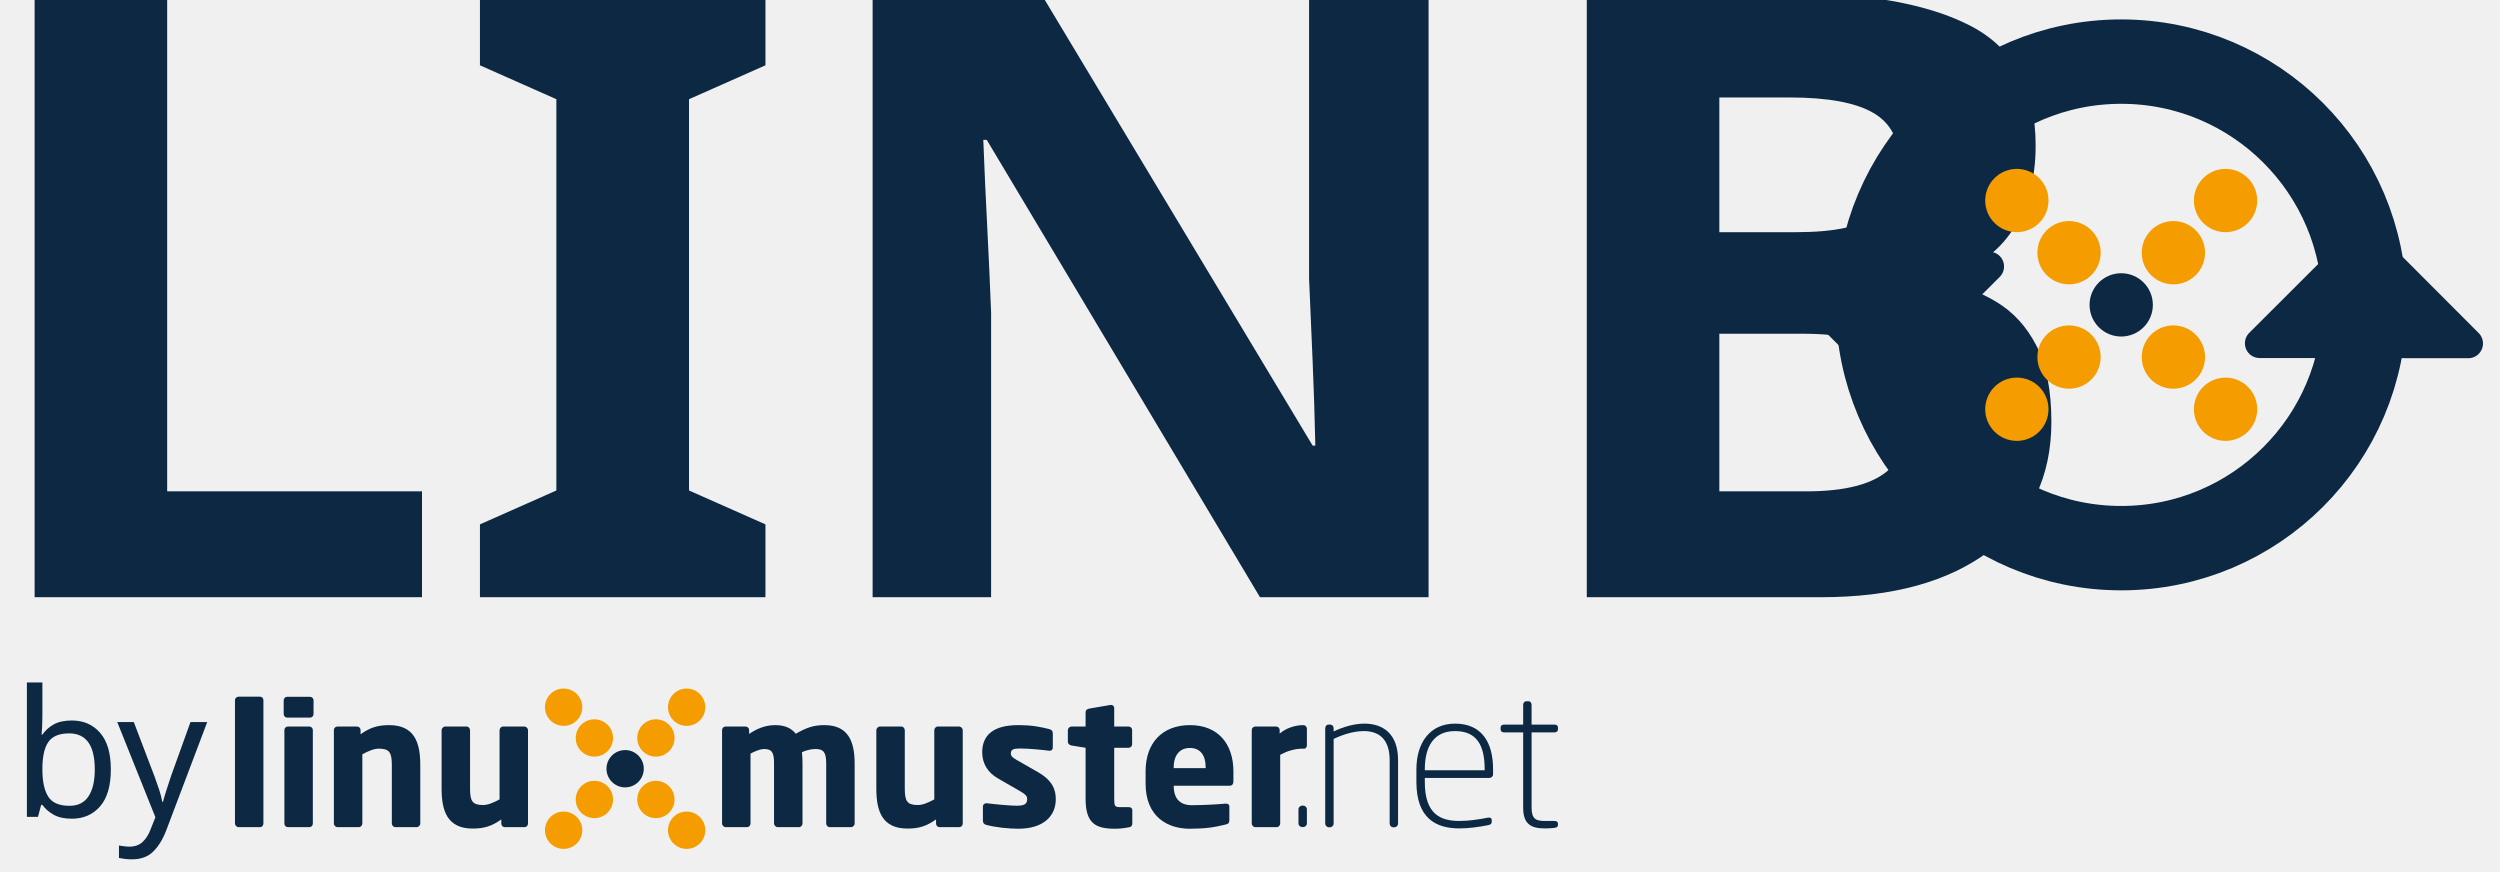
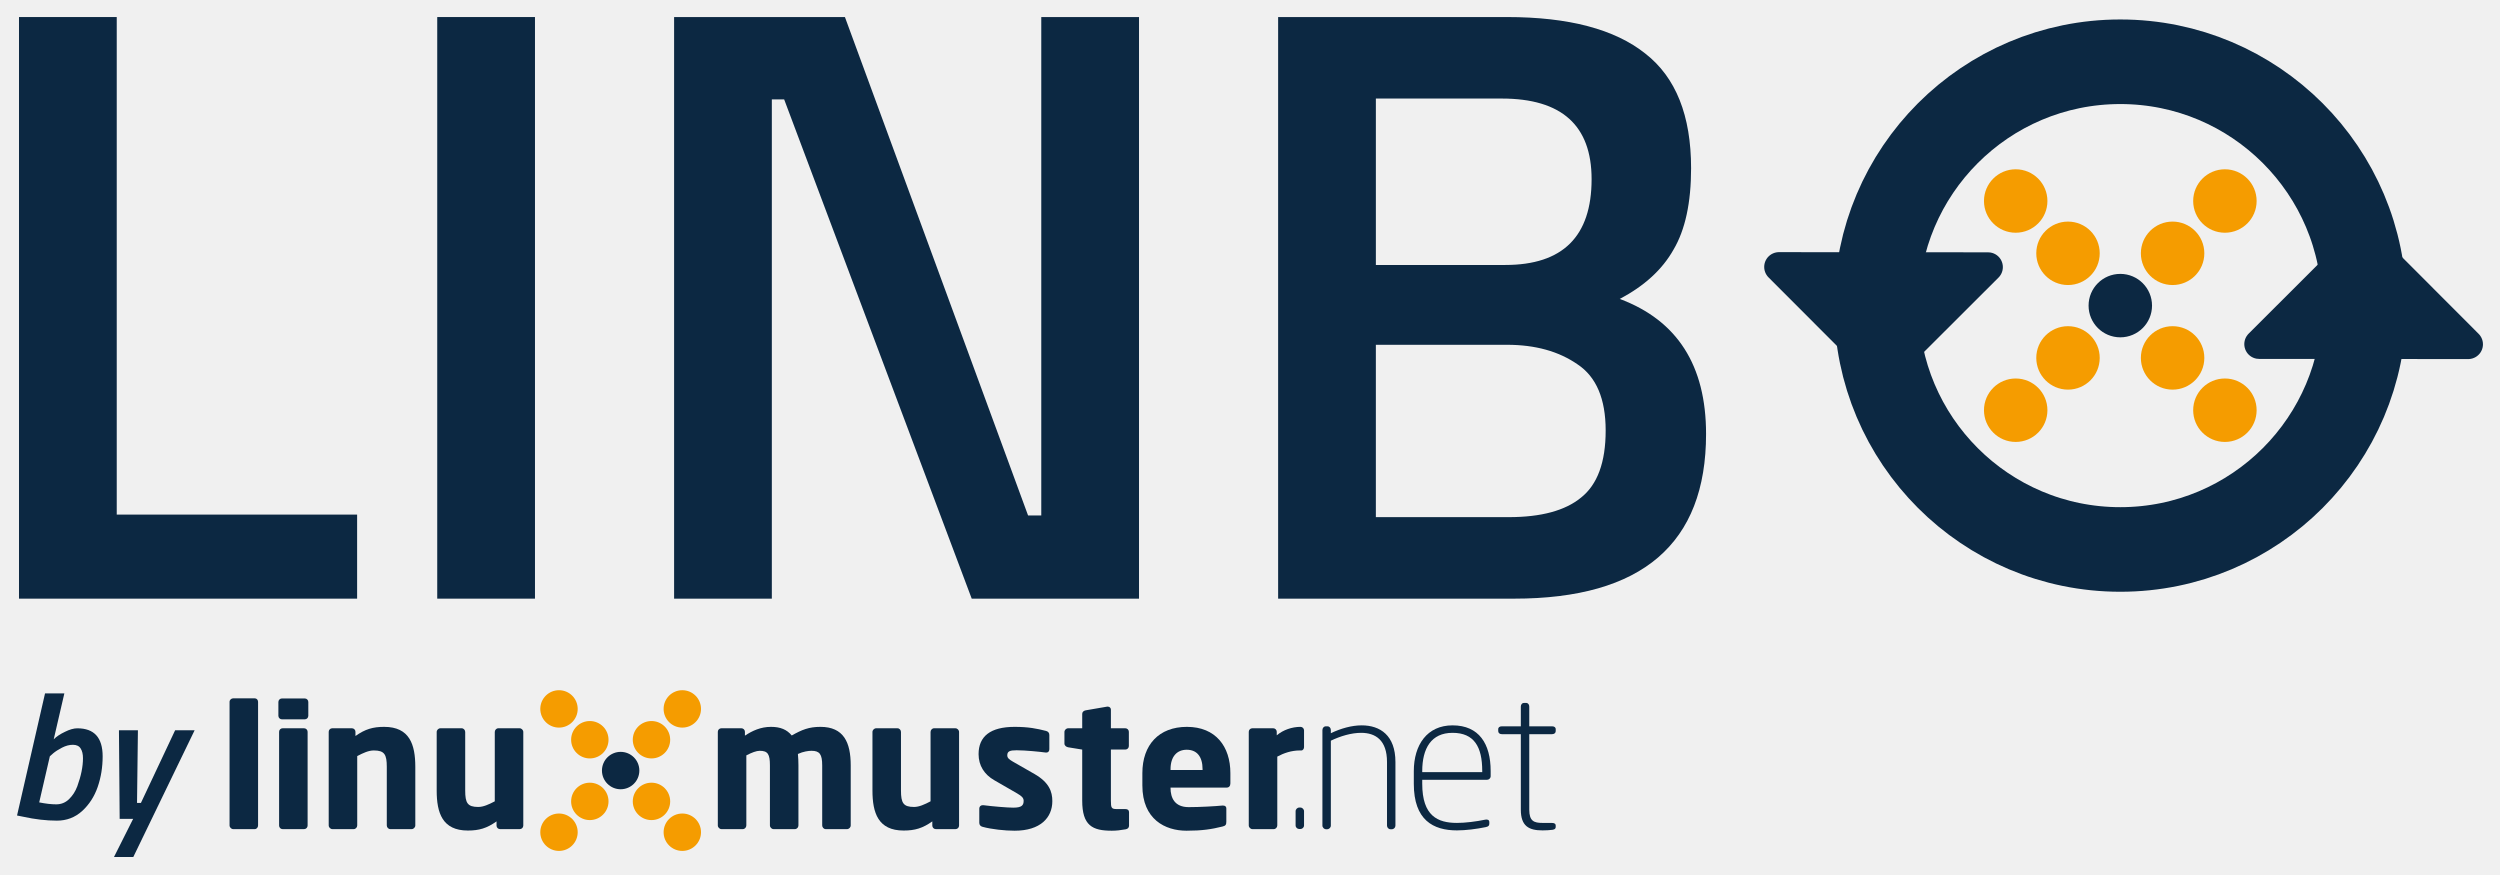
- <svg xmlns="http://www.w3.org/2000/svg" id="svg25" version="1.1" viewBox="146 75 356.538 124.351" height="256.358" width="735.025">
+ <svg xmlns="http://www.w3.org/2000/svg" width="733.273" height="256.358" viewBox="146 75 355.688 124.351" version="1.1" id="svg25">
  <defs id="defs2">
-     <marker style="overflow:visible" id="marker1256" refX="0" refY="0" orient="auto">
-       <path transform="matrix(0.8,0,0,0.8,10,0)" style="fill:#0c2842;fill-opacity:1;fill-rule:evenodd;stroke:#0c2842;stroke-width:1pt;stroke-opacity:1" d="M 0,0 5,-5 -12.5,0 5,5 Z" id="path1254" />
+     <marker orient="auto" refY="0" refX="0" id="marker1256" style="overflow:visible">
+       <path id="path1254" d="M 0,0 5,-5 -12.5,0 5,5 Z" style="fill:#0c2842;fill-opacity:1;fill-rule:evenodd;stroke:#0c2842;stroke-width:1pt;stroke-opacity:1" transform="matrix(0.8,0,0,0.8,10,0)" />
    </marker>
-     <marker style="overflow:visible" id="Arrow1Lstart" refX="0" refY="0" orient="auto">
-       <path transform="matrix(0.8,0,0,0.8,10,0)" style="fill:#0c2842;fill-opacity:1;fill-rule:evenodd;stroke:#ffffff;stroke-width:1pt;stroke-opacity:1" d="M 0,0 5,-5 -12.5,0 5,5 Z" id="path978" />
+     <marker orient="auto" refY="0" refX="0" id="Arrow1Lstart" style="overflow:visible">
+       <path id="path978" d="M 0,0 5,-5 -12.5,0 5,5 Z" style="fill:#0c2842;fill-opacity:1;fill-rule:evenodd;stroke:#ffffff;stroke-width:1pt;stroke-opacity:1" transform="matrix(0.8,0,0,0.8,10,0)" />
    </marker>
  </defs>
-   <g style="display:inline" transform="translate(-54.48768,-77.71589)" id="g907">
-     <g style="display:inline" transform="matrix(1.032791,0,0,1.032791,52.40492,58.83441)" id="g972-2">
-       <g style="display:inline" id="Hintergrund-0" transform="matrix(0.2600423,0,0,0.2600423,137.757,166.3229)">
-         <g id="g905-2" transform="matrix(1.56959,0,0,1.56959,114.622,48.0914)">
-           <circle id="ellipse857-3" cy="55.051" cx="162.65" style="fill:#f59c00;fill-opacity:1;stroke:#ffffff;stroke-width:0.02;stroke-opacity:0" r="6.312" />
-           <circle id="ellipse859-7" cy="65.456" cx="173.055" style="fill:#f59c00;fill-opacity:1;stroke:#ffffff;stroke-width:0.02;stroke-opacity:0" r="6.311" />
-           <circle id="ellipse861-5" cy="34.242" cx="141.841" style="fill:#f59c00;fill-opacity:1;stroke:#ffffff;stroke-width:0.02;stroke-opacity:0" r="6.311" />
-           <circle id="ellipse863-9" cy="23.837" cx="131.436" style="fill:#f59c00;fill-opacity:1;stroke:#ffffff;stroke-width:0.02;stroke-opacity:0" r="6.311" />
-           <circle id="ellipse865-2" cy="55.051" cx="141.841" style="fill:#f59c00;fill-opacity:1;stroke:#ffffff;stroke-width:0.02;stroke-opacity:0" r="6.311" />
-           <circle id="ellipse867-2" cy="65.456" cx="131.436" style="fill:#f59c00;fill-opacity:1;stroke:#ffffff;stroke-width:0.02;stroke-opacity:0" r="6.311" />
-           <circle id="ellipse869-8" cy="34.242" cx="162.65" style="fill:#f59c00;fill-opacity:1;stroke:#ffffff;stroke-width:0.02;stroke-opacity:0" r="6.312" />
-           <circle id="ellipse871-9" cy="23.837" cx="173.055" style="fill:#f59c00;fill-opacity:1;stroke:#ffffff;stroke-width:0.02;stroke-opacity:0" r="6.311" />
-           <path id="path873-7" d="m 28.741,20.264 c -2.416,0 -4.832,0 -7.248,0 -0.654,0 -1.247,0.536 -1.247,1.188 0,13.905 0,27.811 0,41.716 0,0.652 0.593,1.247 1.247,1.247 2.416,0 4.832,0 7.248,0 0.654,0 1.129,-0.595 1.129,-1.247 0,-13.905 0,-27.811 0,-41.716 0,-0.653 -0.475,-1.188 -1.129,-1.188 0,0 0,0 0,0 z" style="fill:#0c2842;fill-opacity:1;fill-rule:evenodd;stroke:#ffffff;stroke-width:0.02;stroke-opacity:0" />
-           <path id="path875-3" d="m 45.639,20.309 c -2.574,0 -5.149,0 -7.723,0 -0.654,0 -1.189,0.535 -1.189,1.188 0,1.558 0,3.116 0,4.674 0,0.654 0.536,1.189 1.189,1.189 2.574,0 5.149,0 7.723,0 0.654,0 1.189,-0.536 1.189,-1.189 0,-1.558 0,-3.116 0,-4.674 10e-4,-0.653 -0.535,-1.188 -1.189,-1.188 z" style="fill:#0c2842;fill-opacity:1;fill-rule:evenodd;stroke:#ffffff;stroke-width:0.02;stroke-opacity:0" />
-           <path id="path877-6" d="m 45.403,30.373 c -2.417,0 -4.833,0 -7.25,0 -0.654,0 -1.187,0.535 -1.187,1.188 0,10.555 0,21.111 0,31.666 0,0.654 0.533,1.188 1.187,1.188 2.417,0 4.833,0 7.25,0 0.651,0 1.187,-0.534 1.187,-1.188 0,-10.555 0,-21.111 0,-31.666 0,-0.654 -0.536,-1.188 -1.187,-1.188 0,0 0,0 0,0 z" style="fill:#0c2842;fill-opacity:1;fill-rule:evenodd;stroke:#ffffff;stroke-width:0.02;stroke-opacity:0" />
-           <path id="path879-1" d="m 72.425,29.897 c -3.802,0 -6.417,0.772 -9.684,3.089 0,-0.475 0,-0.951 0,-1.426 0,-0.654 -0.536,-1.188 -1.189,-1.188 -2.218,0 -4.436,0 -6.654,0 -0.654,0 -1.187,0.535 -1.187,1.188 0,10.536 0,21.071 0,31.607 0,0.652 0.594,1.247 1.248,1.247 2.396,0 4.793,0 7.189,0 0.651,0 1.187,-0.595 1.187,-1.247 0,-7.803 0,-15.605 0,-23.408 2.02,-1.068 3.863,-1.901 5.585,-1.901 3.624,0 4.396,1.367 4.396,5.525 0,6.595 0,13.19 0,19.785 0,0.652 0.536,1.247 1.189,1.247 2.396,0 4.792,0 7.188,0 0.654,0 1.247,-0.595 1.247,-1.247 0,-6.595 0,-13.19 0,-19.785 C 82.939,35.897 81.039,29.897 72.425,29.897 Z" style="fill:#0c2842;fill-opacity:1;fill-rule:evenodd;stroke:#ffffff;stroke-width:0.02;stroke-opacity:0" />
-           <path id="path881-2" d="m 118.137,30.373 c -2.396,0 -4.791,0 -7.187,0 -0.654,0 -1.189,0.594 -1.189,1.248 0,7.803 0,15.605 0,23.408 -2.02,1.069 -3.863,1.901 -5.585,1.901 -3.624,0 -4.396,-1.366 -4.396,-5.526 0,-6.595 0,-13.189 0,-19.784 0,-0.654 -0.536,-1.248 -1.188,-1.248 -2.396,0 -4.793,0 -7.189,0 -0.654,0 -1.248,0.594 -1.248,1.248 0,6.594 0,13.189 0,19.783 0,7.486 1.901,13.487 10.515,13.487 3.802,0 6.417,-0.772 9.684,-3.09 0,0.475 0,0.951 0,1.426 0,0.654 0.536,1.188 1.189,1.188 2.218,0 4.436,0 6.654,0 0.654,0 1.187,-0.534 1.187,-1.188 0,-10.535 0,-21.071 0,-31.606 0,-0.654 -0.593,-1.247 -1.247,-1.247 0,0 0,0 0,0 z" style="fill:#0c2842;fill-opacity:1;fill-rule:evenodd;stroke:#ffffff;stroke-width:0.02;stroke-opacity:0" />
-           <path id="path883-9" d="m 219.676,29.897 c -3.86,0 -6.237,0.95 -9.685,2.911 -1.662,-2.02 -3.86,-2.911 -7.008,-2.911 -3.448,0 -6.3,1.306 -8.794,2.97 0,-0.435 0,-0.871 0,-1.306 0,-0.654 -0.536,-1.188 -1.187,-1.188 -2.258,0 -4.516,0 -6.774,0 -0.654,0 -1.187,0.535 -1.187,1.188 0,10.536 0,21.071 0,31.607 0,0.652 0.593,1.247 1.247,1.247 2.397,0 4.793,0 7.19,0 0.651,0 1.187,-0.595 1.187,-1.247 0,-7.882 0,-15.765 0,-23.647 1.841,-0.951 3.387,-1.544 4.516,-1.544 2.731,0 3.445,1.128 3.445,4.93 0,6.754 0,13.507 0,20.261 0,0.652 0.594,1.247 1.248,1.247 2.396,0 4.793,0 7.189,0 0.651,0 1.187,-0.595 1.187,-1.247 0,-6.754 0,-13.507 0,-20.261 0,-1.306 -0.06,-2.673 -0.178,-3.861 1.783,-0.831 3.566,-1.069 4.574,-1.069 2.733,0 3.624,1.128 3.624,4.93 0,6.754 0,13.507 0,20.261 0,0.652 0.536,1.247 1.189,1.247 2.397,0 4.793,0 7.19,0 0.651,0 1.247,-0.595 1.247,-1.247 0,-6.754 0,-13.507 0,-20.261 0,-7.782 -2.376,-13.01 -10.22,-13.01 0,0 0,0 0,0 z" style="fill:#0c2842;fill-opacity:1;fill-rule:evenodd;stroke:#ffffff;stroke-width:0.02;stroke-opacity:0" />
-           <path id="path885-3" d="m 265.216,30.373 c -2.396,0 -4.793,0 -7.189,0 -0.653,0 -1.187,0.594 -1.187,1.248 0,7.803 0,15.605 0,23.408 -2.022,1.069 -3.863,1.901 -5.586,1.901 -3.624,0 -4.396,-1.366 -4.396,-5.526 0,-6.595 0,-13.189 0,-19.784 0,-0.654 -0.536,-1.248 -1.189,-1.248 -2.397,0 -4.793,0 -7.19,0 -0.651,0 -1.247,0.594 -1.247,1.248 0,6.594 0,13.189 0,19.783 0,7.486 1.901,13.487 10.517,13.487 3.802,0 6.415,-0.772 9.684,-3.09 0,0.475 0,0.951 0,1.426 0,0.654 0.533,1.188 1.188,1.188 2.218,0 4.436,0 6.654,0 0.653,0 1.188,-0.534 1.188,-1.188 0,-10.535 0,-21.071 0,-31.606 0,-0.654 -0.593,-1.247 -1.247,-1.247 0,0 0,0 0,0 z" style="fill:#0c2842;fill-opacity:1;fill-rule:evenodd;stroke:#ffffff;stroke-width:0.02;stroke-opacity:0" />
-           <path id="path887-1" d="m 291.943,45.819 c -2.456,-1.406 -4.913,-2.812 -7.369,-4.218 -1.187,-0.713 -1.84,-1.188 -1.84,-2.08 0,-1.367 0.832,-1.723 3.148,-1.723 3.029,0 8.14,0.534 9.862,0.772 0.058,0 0.118,0 0.179,0 0.594,0 1.009,-0.417 1.009,-1.128 0,-1.604 0,-3.209 0,-4.813 0,-0.713 -0.415,-1.188 -1.13,-1.365 -3.027,-0.773 -5.879,-1.367 -10.574,-1.367 -8.198,0 -12.179,3.208 -12.179,9.208 0,3.863 1.961,6.893 5.288,8.794 2.574,1.485 5.149,2.97 7.723,4.455 1.663,0.95 2.198,1.604 2.198,2.495 0,1.545 -0.653,2.316 -3.506,2.316 -1.9,0 -6.891,-0.415 -10.099,-0.831 -0.061,0 -0.179,0 -0.239,0 -0.712,0 -1.127,0.534 -1.127,1.129 0,1.604 0,3.209 0,4.813 0,0.713 0.415,1.188 1.127,1.366 3.03,0.831 7.547,1.307 10.813,1.307 8.674,0 12.715,-4.396 12.715,-9.981 10e-4,-3.207 -1.068,-6.297 -5.999,-9.149 0,0 0,0 0,0 z" style="fill:#0c2842;fill-opacity:1;fill-rule:evenodd;stroke:#ffffff;stroke-width:0.02;stroke-opacity:0" />
-           <path id="path889-9" d="m 322.581,57.642 c -0.97,0 -1.94,0 -2.91,0 -1.783,0 -1.961,-0.415 -1.961,-2.792 0,-5.763 0,-11.526 0,-17.289 1.624,0 3.247,0 4.871,0 0.653,0 1.189,-0.535 1.189,-1.188 0,-1.604 0,-3.208 0,-4.812 0,-0.654 -0.536,-1.188 -1.189,-1.188 -1.624,0 -3.247,0 -4.871,0 0,-2.099 0,-4.199 0,-6.298 0,-0.593 -0.476,-1.01 -1.069,-1.01 -0.061,0 -0.12,0 -0.179,0 -2.416,0.416 -4.831,0.832 -7.247,1.248 -0.654,0.12 -1.189,0.534 -1.189,1.188 0,1.624 0,3.249 0,4.873 -1.584,0 -3.169,0 -4.753,0 -0.654,0 -1.247,0.594 -1.247,1.248 0,1.307 0,2.614 0,3.921 0,0.653 0.593,1.128 1.247,1.248 1.584,0.257 3.169,0.515 4.753,0.772 0,5.742 0,11.485 0,17.227 0,8.437 3.445,10.159 9.98,10.159 1.723,0 2.912,-0.179 4.693,-0.476 0.714,-0.118 1.129,-0.593 1.129,-1.188 0,-1.545 0,-3.089 0,-4.634 0,-0.653 -0.475,-1.009 -1.247,-1.009 0,0 0,0 0,0 z" style="fill:#0c2842;fill-opacity:1;fill-rule:evenodd;stroke:#ffffff;stroke-width:0.02;stroke-opacity:0" />
-           <path id="path891-4" d="m 343.359,29.897 c -9.445,0 -15.03,6.059 -15.03,15.625 v 4.158 c 0,11.467 7.723,15.269 14.912,15.269 5.168,0 8.377,-0.476 12.18,-1.426 1.011,-0.237 1.247,-0.654 1.247,-1.604 v -4.514 c 0,-0.654 -0.476,-0.951 -1.129,-0.951 -0.059,0 -0.118,0 -0.179,0 -2.374,0.236 -7.663,0.535 -11.407,0.535 -4.692,0 -6.118,-3.09 -6.118,-6.478 v -0.118 h 18.954 c 0.771,0 1.247,-0.534 1.247,-1.426 v -3.445 c 0,-8.971 -4.932,-15.625 -14.677,-15.625 v 0 m 5.289,14.556 h -10.813 v -0.238 c 0,-4.336 2.198,-6.595 5.467,-6.595 3.327,0 5.347,2.199 5.347,6.595 v 0.238 z" style="fill:#0c2842;fill-opacity:1;fill-rule:evenodd;stroke:#ffffff;stroke-width:0.02;stroke-opacity:0" />
-           <path id="path893-7" d="m 381.705,29.897 c -2.852,0 -5.821,1.01 -8.02,2.852 0,-0.396 0,-0.792 0,-1.188 0,-0.654 -0.535,-1.188 -1.189,-1.188 -2.356,0 -4.713,0 -7.069,0 -0.653,0 -1.189,0.535 -1.189,1.188 0,10.536 0,21.071 0,31.607 0,0.652 0.597,1.247 1.25,1.247 2.396,0 4.792,0 7.188,0 0.653,0 1.189,-0.595 1.189,-1.247 0,-7.743 0,-15.487 0,-23.23 2.198,-1.188 4.753,-2.08 7.662,-2.08 0.159,0 0.317,0 0.476,0 0.535,0 0.893,-0.594 0.893,-1.129 0,-1.881 0,-3.762 0,-5.643 -0.001,-0.654 -0.537,-1.189 -1.191,-1.189 0,0 0,0 0,0 z" style="fill:#0c2842;fill-opacity:1;fill-rule:evenodd;stroke:#ffffff;stroke-width:0.02;stroke-opacity:0" />
-           <circle id="ellipse895-8" cy="44.646" cx="152.246" style="fill:#0c2842;fill-opacity:1;stroke:#ffffff;stroke-width:0.02;stroke-opacity:0" r="6.311" />
-           <path id="path897-4" d="m 381.667,57.13 c -0.13,0 -0.259,0 -0.389,0 -0.646,0 -1.23,0.581 -1.23,1.229 0,1.595 0,3.191 0,4.786 0,0.712 0.584,1.229 1.23,1.229 0.13,0 0.259,0 0.389,0 0.646,0 1.228,-0.518 1.228,-1.229 0,-1.595 0,-3.191 0,-4.786 0,-0.648 -0.582,-1.229 -1.228,-1.229 0,0 0,0 0,0 z" style="fill:#0c2842;fill-opacity:1;fill-rule:evenodd;stroke:#ffffff;stroke-width:0.02;stroke-opacity:0" />
-           <path id="path899-5" d="m 402.356,29.389 c -3.363,0 -7.05,1.035 -10.413,2.653 0,-0.345 0,-0.69 0,-1.035 0,-0.712 -0.453,-1.294 -1.165,-1.294 -0.172,0 -0.345,0 -0.517,0 -0.712,0 -1.165,0.583 -1.165,1.294 0,10.738 0,21.476 0,32.214 0,0.646 0.581,1.229 1.228,1.229 0.13,0 0.259,0 0.389,0 0.646,0 1.23,-0.583 1.23,-1.229 0,-9.552 0,-19.105 0,-28.657 3.233,-1.552 6.922,-2.651 10.22,-2.651 4.853,0 8.734,2.457 8.734,9.833 0,7.159 0,14.317 0,21.476 0,0.646 0.516,1.229 1.162,1.229 0.151,0 0.303,0 0.454,0 0.712,0 1.228,-0.583 1.228,-1.229 0,-7.159 0,-14.317 0,-21.476 0,-8.992 -5.175,-12.357 -11.385,-12.357 0,0 0,0 0,0 z" style="fill:#0c2842;fill-opacity:1;fill-rule:evenodd;stroke:#ffffff;stroke-width:0.02;stroke-opacity:0" />
-           <path id="path901-0" d="m 433.011,29.389 c -8.539,0 -13.067,6.534 -13.067,15.461 v 4.27 c 0,12.226 6.533,15.72 14.556,15.72 2.909,0 6.596,-0.454 9.701,-1.101 0.973,-0.194 1.23,-0.518 1.23,-1.229 v -0.452 c 0,-0.841 -0.712,-0.971 -1.358,-0.841 -3.17,0.646 -6.729,1.099 -9.573,1.099 -6.471,0 -11.711,-2.328 -11.711,-13.195 v -1.358 h 21.865 c 0.647,0 1.229,-0.518 1.229,-1.229 V 44.788 C 445.882,35.6 441.938,29.389 433.011,29.389 m 10.026,15.785 h -20.249 v -0.323 c 0,-7.698 3.042,-12.938 10.223,-12.938 7.31,0 10.026,4.722 10.026,12.873 z" style="fill:#0c2842;fill-opacity:1;fill-rule:evenodd;stroke:#ffffff;stroke-width:0.02;stroke-opacity:0" />
-           <path id="path903-3" d="m 466.609,32.365 c 0.712,0 1.229,-0.388 1.229,-1.035 0,-0.216 0,-0.431 0,-0.647 0,-0.647 -0.517,-0.971 -1.229,-0.971 -2.566,0 -5.132,0 -7.698,0 0,-2.221 0,-4.441 0,-6.662 0,-0.646 -0.389,-1.229 -1.035,-1.229 -0.237,0 -0.475,0 -0.712,0 -0.712,0 -1.1,0.583 -1.1,1.229 0,2.221 0,4.442 0,6.663 -2.134,0 -4.269,0 -6.403,0 -0.712,0 -1.229,0.323 -1.229,0.971 0,0.216 0,0.431 0,0.647 0,0.646 0.517,1.035 1.229,1.035 2.134,0 4.269,0 6.403,0 0,8.496 0,16.991 0,25.487 0,5.563 2.719,6.987 7.31,6.987 1.101,0 2.394,-0.065 3.363,-0.194 0.907,-0.129 1.101,-0.518 1.101,-1.035 0,-0.13 0,-0.259 0,-0.389 0,-0.581 -0.389,-0.906 -1.358,-0.906 -1.035,0 -2.07,0 -3.105,0 -2.847,0 -4.463,-0.581 -4.463,-4.463 0,-8.496 0,-16.992 0,-25.488 2.566,0 5.131,0 7.697,0 0,0 0,0 0,0 z" style="fill:#0c2842;fill-opacity:1;fill-rule:evenodd;stroke:#ffffff;stroke-width:0.02;stroke-opacity:0" />
+   <g id="g907" transform="translate(-55.33779,-77.71588)" style="display:inline">
+     <g id="g130">
+       <g style="display:inline" transform="matrix(1.032791,0,0,1.032791,52.40492,58.83441)" id="g972-2">
+         <g style="display:inline" id="Hintergrund-0" transform="matrix(0.2600423,0,0,0.2600423,137.757,166.3229)">
+           <g id="g905-2" transform="matrix(1.56959,0,0,1.56959,114.622,48.0914)">
+             <circle id="ellipse857-3" cy="55.051" cx="162.65" style="fill:#f59c00;fill-opacity:1;stroke:#ffffff;stroke-width:0.02;stroke-opacity:0" r="6.312" />
+             <circle id="ellipse859-7" cy="65.456" cx="173.055" style="fill:#f59c00;fill-opacity:1;stroke:#ffffff;stroke-width:0.02;stroke-opacity:0" r="6.311" />
+             <circle id="ellipse861-5" cy="34.242" cx="141.841" style="fill:#f59c00;fill-opacity:1;stroke:#ffffff;stroke-width:0.02;stroke-opacity:0" r="6.311" />
+             <circle id="ellipse863-9" cy="23.837" cx="131.436" style="fill:#f59c00;fill-opacity:1;stroke:#ffffff;stroke-width:0.02;stroke-opacity:0" r="6.311" />
+             <circle id="ellipse865-2" cy="55.051" cx="141.841" style="fill:#f59c00;fill-opacity:1;stroke:#ffffff;stroke-width:0.02;stroke-opacity:0" r="6.311" />
+             <circle id="ellipse867-2" cy="65.456" cx="131.436" style="fill:#f59c00;fill-opacity:1;stroke:#ffffff;stroke-width:0.02;stroke-opacity:0" r="6.311" />
+             <circle id="ellipse869-8" cy="34.242" cx="162.65" style="fill:#f59c00;fill-opacity:1;stroke:#ffffff;stroke-width:0.02;stroke-opacity:0" r="6.312" />
+             <circle id="ellipse871-9" cy="23.837" cx="173.055" style="fill:#f59c00;fill-opacity:1;stroke:#ffffff;stroke-width:0.02;stroke-opacity:0" r="6.311" />
+             <path id="path873-7" d="m 28.741,20.264 c -2.416,0 -4.832,0 -7.248,0 -0.654,0 -1.247,0.536 -1.247,1.188 0,13.905 0,27.811 0,41.716 0,0.652 0.593,1.247 1.247,1.247 2.416,0 4.832,0 7.248,0 0.654,0 1.129,-0.595 1.129,-1.247 0,-13.905 0,-27.811 0,-41.716 0,-0.653 -0.475,-1.188 -1.129,-1.188 0,0 0,0 0,0 z" style="fill:#0c2842;fill-opacity:1;fill-rule:evenodd;stroke:#ffffff;stroke-width:0.02;stroke-opacity:0" />
+             <path id="path875-3" d="m 45.639,20.309 c -2.574,0 -5.149,0 -7.723,0 -0.654,0 -1.189,0.535 -1.189,1.188 0,1.558 0,3.116 0,4.674 0,0.654 0.536,1.189 1.189,1.189 2.574,0 5.149,0 7.723,0 0.654,0 1.189,-0.536 1.189,-1.189 0,-1.558 0,-3.116 0,-4.674 10e-4,-0.653 -0.535,-1.188 -1.189,-1.188 z" style="fill:#0c2842;fill-opacity:1;fill-rule:evenodd;stroke:#ffffff;stroke-width:0.02;stroke-opacity:0" />
+             <path id="path877-6" d="m 45.403,30.373 c -2.417,0 -4.833,0 -7.25,0 -0.654,0 -1.187,0.535 -1.187,1.188 0,10.555 0,21.111 0,31.666 0,0.654 0.533,1.188 1.187,1.188 2.417,0 4.833,0 7.25,0 0.651,0 1.187,-0.534 1.187,-1.188 0,-10.555 0,-21.111 0,-31.666 0,-0.654 -0.536,-1.188 -1.187,-1.188 0,0 0,0 0,0 z" style="fill:#0c2842;fill-opacity:1;fill-rule:evenodd;stroke:#ffffff;stroke-width:0.02;stroke-opacity:0" />
+             <path id="path879-1" d="m 72.425,29.897 c -3.802,0 -6.417,0.772 -9.684,3.089 0,-0.475 0,-0.951 0,-1.426 0,-0.654 -0.536,-1.188 -1.189,-1.188 -2.218,0 -4.436,0 -6.654,0 -0.654,0 -1.187,0.535 -1.187,1.188 0,10.536 0,21.071 0,31.607 0,0.652 0.594,1.247 1.248,1.247 2.396,0 4.793,0 7.189,0 0.651,0 1.187,-0.595 1.187,-1.247 0,-7.803 0,-15.605 0,-23.408 2.02,-1.068 3.863,-1.901 5.585,-1.901 3.624,0 4.396,1.367 4.396,5.525 0,6.595 0,13.19 0,19.785 0,0.652 0.536,1.247 1.189,1.247 2.396,0 4.792,0 7.188,0 0.654,0 1.247,-0.595 1.247,-1.247 0,-6.595 0,-13.19 0,-19.785 C 82.939,35.897 81.039,29.897 72.425,29.897 Z" style="fill:#0c2842;fill-opacity:1;fill-rule:evenodd;stroke:#ffffff;stroke-width:0.02;stroke-opacity:0" />
+             <path id="path881-2" d="m 118.137,30.373 c -2.396,0 -4.791,0 -7.187,0 -0.654,0 -1.189,0.594 -1.189,1.248 0,7.803 0,15.605 0,23.408 -2.02,1.069 -3.863,1.901 -5.585,1.901 -3.624,0 -4.396,-1.366 -4.396,-5.526 0,-6.595 0,-13.189 0,-19.784 0,-0.654 -0.536,-1.248 -1.188,-1.248 -2.396,0 -4.793,0 -7.189,0 -0.654,0 -1.248,0.594 -1.248,1.248 0,6.594 0,13.189 0,19.783 0,7.486 1.901,13.487 10.515,13.487 3.802,0 6.417,-0.772 9.684,-3.09 0,0.475 0,0.951 0,1.426 0,0.654 0.536,1.188 1.189,1.188 2.218,0 4.436,0 6.654,0 0.654,0 1.187,-0.534 1.187,-1.188 0,-10.535 0,-21.071 0,-31.606 0,-0.654 -0.593,-1.247 -1.247,-1.247 0,0 0,0 0,0 z" style="fill:#0c2842;fill-opacity:1;fill-rule:evenodd;stroke:#ffffff;stroke-width:0.02;stroke-opacity:0" />
+             <path id="path883-9" d="m 219.676,29.897 c -3.86,0 -6.237,0.95 -9.685,2.911 -1.662,-2.02 -3.86,-2.911 -7.008,-2.911 -3.448,0 -6.3,1.306 -8.794,2.97 0,-0.435 0,-0.871 0,-1.306 0,-0.654 -0.536,-1.188 -1.187,-1.188 -2.258,0 -4.516,0 -6.774,0 -0.654,0 -1.187,0.535 -1.187,1.188 0,10.536 0,21.071 0,31.607 0,0.652 0.593,1.247 1.247,1.247 2.397,0 4.793,0 7.19,0 0.651,0 1.187,-0.595 1.187,-1.247 0,-7.882 0,-15.765 0,-23.647 1.841,-0.951 3.387,-1.544 4.516,-1.544 2.731,0 3.445,1.128 3.445,4.93 0,6.754 0,13.507 0,20.261 0,0.652 0.594,1.247 1.248,1.247 2.396,0 4.793,0 7.189,0 0.651,0 1.187,-0.595 1.187,-1.247 0,-6.754 0,-13.507 0,-20.261 0,-1.306 -0.06,-2.673 -0.178,-3.861 1.783,-0.831 3.566,-1.069 4.574,-1.069 2.733,0 3.624,1.128 3.624,4.93 0,6.754 0,13.507 0,20.261 0,0.652 0.536,1.247 1.189,1.247 2.397,0 4.793,0 7.19,0 0.651,0 1.247,-0.595 1.247,-1.247 0,-6.754 0,-13.507 0,-20.261 0,-7.782 -2.376,-13.01 -10.22,-13.01 0,0 0,0 0,0 z" style="fill:#0c2842;fill-opacity:1;fill-rule:evenodd;stroke:#ffffff;stroke-width:0.02;stroke-opacity:0" />
+             <path id="path885-3" d="m 265.216,30.373 c -2.396,0 -4.793,0 -7.189,0 -0.653,0 -1.187,0.594 -1.187,1.248 0,7.803 0,15.605 0,23.408 -2.022,1.069 -3.863,1.901 -5.586,1.901 -3.624,0 -4.396,-1.366 -4.396,-5.526 0,-6.595 0,-13.189 0,-19.784 0,-0.654 -0.536,-1.248 -1.189,-1.248 -2.397,0 -4.793,0 -7.19,0 -0.651,0 -1.247,0.594 -1.247,1.248 0,6.594 0,13.189 0,19.783 0,7.486 1.901,13.487 10.517,13.487 3.802,0 6.415,-0.772 9.684,-3.09 0,0.475 0,0.951 0,1.426 0,0.654 0.533,1.188 1.188,1.188 2.218,0 4.436,0 6.654,0 0.653,0 1.188,-0.534 1.188,-1.188 0,-10.535 0,-21.071 0,-31.606 0,-0.654 -0.593,-1.247 -1.247,-1.247 0,0 0,0 0,0 z" style="fill:#0c2842;fill-opacity:1;fill-rule:evenodd;stroke:#ffffff;stroke-width:0.02;stroke-opacity:0" />
+             <path id="path887-1" d="m 291.943,45.819 c -2.456,-1.406 -4.913,-2.812 -7.369,-4.218 -1.187,-0.713 -1.84,-1.188 -1.84,-2.08 0,-1.367 0.832,-1.723 3.148,-1.723 3.029,0 8.14,0.534 9.862,0.772 0.058,0 0.118,0 0.179,0 0.594,0 1.009,-0.417 1.009,-1.128 0,-1.604 0,-3.209 0,-4.813 0,-0.713 -0.415,-1.188 -1.13,-1.365 -3.027,-0.773 -5.879,-1.367 -10.574,-1.367 -8.198,0 -12.179,3.208 -12.179,9.208 0,3.863 1.961,6.893 5.288,8.794 2.574,1.485 5.149,2.97 7.723,4.455 1.663,0.95 2.198,1.604 2.198,2.495 0,1.545 -0.653,2.316 -3.506,2.316 -1.9,0 -6.891,-0.415 -10.099,-0.831 -0.061,0 -0.179,0 -0.239,0 -0.712,0 -1.127,0.534 -1.127,1.129 0,1.604 0,3.209 0,4.813 0,0.713 0.415,1.188 1.127,1.366 3.03,0.831 7.547,1.307 10.813,1.307 8.674,0 12.715,-4.396 12.715,-9.981 10e-4,-3.207 -1.068,-6.297 -5.999,-9.149 0,0 0,0 0,0 z" style="fill:#0c2842;fill-opacity:1;fill-rule:evenodd;stroke:#ffffff;stroke-width:0.02;stroke-opacity:0" />
+             <path id="path889-9" d="m 322.581,57.642 c -0.97,0 -1.94,0 -2.91,0 -1.783,0 -1.961,-0.415 -1.961,-2.792 0,-5.763 0,-11.526 0,-17.289 1.624,0 3.247,0 4.871,0 0.653,0 1.189,-0.535 1.189,-1.188 0,-1.604 0,-3.208 0,-4.812 0,-0.654 -0.536,-1.188 -1.189,-1.188 -1.624,0 -3.247,0 -4.871,0 0,-2.099 0,-4.199 0,-6.298 0,-0.593 -0.476,-1.01 -1.069,-1.01 -0.061,0 -0.12,0 -0.179,0 -2.416,0.416 -4.831,0.832 -7.247,1.248 -0.654,0.12 -1.189,0.534 -1.189,1.188 0,1.624 0,3.249 0,4.873 -1.584,0 -3.169,0 -4.753,0 -0.654,0 -1.247,0.594 -1.247,1.248 0,1.307 0,2.614 0,3.921 0,0.653 0.593,1.128 1.247,1.248 1.584,0.257 3.169,0.515 4.753,0.772 0,5.742 0,11.485 0,17.227 0,8.437 3.445,10.159 9.98,10.159 1.723,0 2.912,-0.179 4.693,-0.476 0.714,-0.118 1.129,-0.593 1.129,-1.188 0,-1.545 0,-3.089 0,-4.634 0,-0.653 -0.475,-1.009 -1.247,-1.009 0,0 0,0 0,0 z" style="fill:#0c2842;fill-opacity:1;fill-rule:evenodd;stroke:#ffffff;stroke-width:0.02;stroke-opacity:0" />
+             <path id="path891-4" d="m 343.359,29.897 c -9.445,0 -15.03,6.059 -15.03,15.625 v 4.158 c 0,11.467 7.723,15.269 14.912,15.269 5.168,0 8.377,-0.476 12.18,-1.426 1.011,-0.237 1.247,-0.654 1.247,-1.604 v -4.514 c 0,-0.654 -0.476,-0.951 -1.129,-0.951 -0.059,0 -0.118,0 -0.179,0 -2.374,0.236 -7.663,0.535 -11.407,0.535 -4.692,0 -6.118,-3.09 -6.118,-6.478 v -0.118 h 18.954 c 0.771,0 1.247,-0.534 1.247,-1.426 v -3.445 c 0,-8.971 -4.932,-15.625 -14.677,-15.625 v 0 m 5.289,14.556 h -10.813 v -0.238 c 0,-4.336 2.198,-6.595 5.467,-6.595 3.327,0 5.347,2.199 5.347,6.595 v 0.238 z" style="fill:#0c2842;fill-opacity:1;fill-rule:evenodd;stroke:#ffffff;stroke-width:0.02;stroke-opacity:0" />
+             <path id="path893-7" d="m 381.705,29.897 c -2.852,0 -5.821,1.01 -8.02,2.852 0,-0.396 0,-0.792 0,-1.188 0,-0.654 -0.535,-1.188 -1.189,-1.188 -2.356,0 -4.713,0 -7.069,0 -0.653,0 -1.189,0.535 -1.189,1.188 0,10.536 0,21.071 0,31.607 0,0.652 0.597,1.247 1.25,1.247 2.396,0 4.792,0 7.188,0 0.653,0 1.189,-0.595 1.189,-1.247 0,-7.743 0,-15.487 0,-23.23 2.198,-1.188 4.753,-2.08 7.662,-2.08 0.159,0 0.317,0 0.476,0 0.535,0 0.893,-0.594 0.893,-1.129 0,-1.881 0,-3.762 0,-5.643 -0.001,-0.654 -0.537,-1.189 -1.191,-1.189 0,0 0,0 0,0 z" style="fill:#0c2842;fill-opacity:1;fill-rule:evenodd;stroke:#ffffff;stroke-width:0.02;stroke-opacity:0" />
+             <circle id="ellipse895-8" cy="44.646" cx="152.246" style="fill:#0c2842;fill-opacity:1;stroke:#ffffff;stroke-width:0.02;stroke-opacity:0" r="6.311" />
+             <path id="path897-4" d="m 381.667,57.13 c -0.13,0 -0.259,0 -0.389,0 -0.646,0 -1.23,0.581 -1.23,1.229 0,1.595 0,3.191 0,4.786 0,0.712 0.584,1.229 1.23,1.229 0.13,0 0.259,0 0.389,0 0.646,0 1.228,-0.518 1.228,-1.229 0,-1.595 0,-3.191 0,-4.786 0,-0.648 -0.582,-1.229 -1.228,-1.229 0,0 0,0 0,0 z" style="fill:#0c2842;fill-opacity:1;fill-rule:evenodd;stroke:#ffffff;stroke-width:0.02;stroke-opacity:0" />
+             <path id="path899-5" d="m 402.356,29.389 c -3.363,0 -7.05,1.035 -10.413,2.653 0,-0.345 0,-0.69 0,-1.035 0,-0.712 -0.453,-1.294 -1.165,-1.294 -0.172,0 -0.345,0 -0.517,0 -0.712,0 -1.165,0.583 -1.165,1.294 0,10.738 0,21.476 0,32.214 0,0.646 0.581,1.229 1.228,1.229 0.13,0 0.259,0 0.389,0 0.646,0 1.23,-0.583 1.23,-1.229 0,-9.552 0,-19.105 0,-28.657 3.233,-1.552 6.922,-2.651 10.22,-2.651 4.853,0 8.734,2.457 8.734,9.833 0,7.159 0,14.317 0,21.476 0,0.646 0.516,1.229 1.162,1.229 0.151,0 0.303,0 0.454,0 0.712,0 1.228,-0.583 1.228,-1.229 0,-7.159 0,-14.317 0,-21.476 0,-8.992 -5.175,-12.357 -11.385,-12.357 0,0 0,0 0,0 z" style="fill:#0c2842;fill-opacity:1;fill-rule:evenodd;stroke:#ffffff;stroke-width:0.02;stroke-opacity:0" />
+             <path id="path901-0" d="m 433.011,29.389 c -8.539,0 -13.067,6.534 -13.067,15.461 v 4.27 c 0,12.226 6.533,15.72 14.556,15.72 2.909,0 6.596,-0.454 9.701,-1.101 0.973,-0.194 1.23,-0.518 1.23,-1.229 v -0.452 c 0,-0.841 -0.712,-0.971 -1.358,-0.841 -3.17,0.646 -6.729,1.099 -9.573,1.099 -6.471,0 -11.711,-2.328 -11.711,-13.195 v -1.358 h 21.865 c 0.647,0 1.229,-0.518 1.229,-1.229 V 44.788 C 445.882,35.6 441.938,29.389 433.011,29.389 m 10.026,15.785 h -20.249 v -0.323 c 0,-7.698 3.042,-12.938 10.223,-12.938 7.31,0 10.026,4.722 10.026,12.873 z" style="fill:#0c2842;fill-opacity:1;fill-rule:evenodd;stroke:#ffffff;stroke-width:0.02;stroke-opacity:0" />
+             <path id="path903-3" d="m 466.609,32.365 c 0.712,0 1.229,-0.388 1.229,-1.035 0,-0.216 0,-0.431 0,-0.647 0,-0.647 -0.517,-0.971 -1.229,-0.971 -2.566,0 -5.132,0 -7.698,0 0,-2.221 0,-4.441 0,-6.662 0,-0.646 -0.389,-1.229 -1.035,-1.229 -0.237,0 -0.475,0 -0.712,0 -0.712,0 -1.1,0.583 -1.1,1.229 0,2.221 0,4.442 0,6.663 -2.134,0 -4.269,0 -6.403,0 -0.712,0 -1.229,0.323 -1.229,0.971 0,0.216 0,0.431 0,0.647 0,0.646 0.517,1.035 1.229,1.035 2.134,0 4.269,0 6.403,0 0,8.496 0,16.991 0,25.487 0,5.563 2.719,6.987 7.31,6.987 1.101,0 2.394,-0.065 3.363,-0.194 0.907,-0.129 1.101,-0.518 1.101,-1.035 0,-0.13 0,-0.259 0,-0.389 0,-0.581 -0.389,-0.906 -1.358,-0.906 -1.035,0 -2.07,0 -3.105,0 -2.847,0 -4.463,-0.581 -4.463,-4.463 0,-8.496 0,-16.992 0,-25.488 2.566,0 5.131,0 7.697,0 0,0 0,0 0,0 z" style="fill:#0c2842;fill-opacity:1;fill-rule:evenodd;stroke:#ffffff;stroke-width:0.02;stroke-opacity:0" />
+           </g>
+         </g>
+         <g id="text942-6" style="font-style:normal;font-weight:normal;font-size:24.415px;line-height:19.862px;font-family:sans-serif;letter-spacing:0px;word-spacing:0px;fill:#0c2842;fill-opacity:1;stroke:none;stroke-width:0.61" aria-label="by">
+           <path id="path68" style="font-style:normal;font-variant:normal;font-weight:300;font-stretch:normal;font-family:'Titillium Web';-inkscape-font-specification:'Titillium Web Light';fill:#0c2842;fill-opacity:1;stroke-width:0.61" d="m 154.854,191.231 q 3.491,0 3.491,3.858 0,2.246 -0.684,4.224 -0.684,1.978 -2.148,3.32 -1.465,1.318 -3.467,1.318 -2.197,0 -4.639,-0.537 l -0.855,-0.171 3.857,-16.822 h 2.661 l -1.465,6.323 q 0.562,-0.562 1.538,-1.025 0.977,-0.488 1.709,-0.488 z m -5.249,10.205 q 1.343,0.269 2.344,0.269 1.025,0 1.758,-0.708 0.757,-0.732 1.147,-1.782 0.781,-2.148 0.781,-3.857 0,-0.855 -0.317,-1.343 -0.317,-0.513 -1.074,-0.513 -0.732,0 -1.489,0.391 -0.757,0.391 -1.221,0.781 l -0.464,0.415 z" />
+           <path id="path70" style="font-style:normal;font-variant:normal;font-weight:300;font-stretch:normal;font-family:'Titillium Web';-inkscape-font-specification:'Titillium Web Light';fill:#0c2842;fill-opacity:1;stroke-width:0.61" d="m 160.591,191.499 h 2.612 l -0.122,10.01 h 0.537 l 4.712,-10.01 h 2.686 l -8.447,17.456 h -2.661 l 2.637,-5.249 h -1.856 z" />
        </g>
      </g>
-       <text xml:space="preserve" style="font-style:normal;font-weight:normal;font-size:24.415px;line-height:19.862px;font-family:sans-serif;letter-spacing:0px;word-spacing:0px;fill:#0c2842;fill-opacity:1;stroke:none;stroke-width:0.61" x="145.014" y="203.707" id="text942-6">
-         <tspan id="tspan940-1" x="145.014" y="203.707" style="font-style:normal;font-variant:normal;font-weight:300;font-stretch:normal;font-family:'Titillium Web';-inkscape-font-specification:'Titillium Web Light';fill:#0c2842;fill-opacity:1;stroke-width:0.61">by</tspan>
-       </text>
-     </g>
-     <text xml:space="preserve" style="font-style:normal;font-weight:normal;font-size:123.017px;line-height:100.08px;font-family:sans-serif;letter-spacing:0px;word-spacing:0px;display:inline;fill:#0c2842;fill-opacity:1;stroke:none;stroke-width:3.075" x="190.644" y="242.256" id="text849-6" transform="scale(1.018358,0.9819731)">
-       <tspan x="190.644" y="242.256" style="font-style:normal;font-variant:normal;font-weight:600;font-stretch:normal;font-family:'Titillium Web';-inkscape-font-specification:'Titillium Web Semi-Bold';fill:#0c2842;fill-opacity:1;stroke-width:3.075" id="tspan888">LINB</tspan>
-     </text>
-     <g style="display:inline" id="g867" transform="matrix(0.454927,0,0,0.454927,381.8829,106.6762)">
-       <g style="display:none" transform="matrix(2.231198,0,0,2.231171,-120.9168,-32.40733)" id="Hintergrund-5">
-         <g style="display:inline" id="g22-3">
-           <circle r="6.312" id="ellipse4-5" cy="113.125" cx="183.925" style="fill:#f59c00;fill-opacity:1;stroke:#ffffff;stroke-width:0.02;stroke-opacity:0" />
-           <circle r="6.311" id="ellipse8-2" cy="92.316" cx="163.116" style="fill:#f59c00;fill-opacity:1;stroke:#ffffff;stroke-width:0.02;stroke-opacity:0" />
-           <circle r="6.311" id="ellipse12-1" cy="113.125" cx="163.116" style="fill:#f59c00;fill-opacity:1;stroke:#ffffff;stroke-width:0.02;stroke-opacity:0" />
-           <circle r="6.312" id="ellipse16-7" cy="92.316" cx="183.925" style="fill:#f59c00;fill-opacity:1;stroke:#ffffff;stroke-width:0.02;stroke-opacity:0" />
-           <circle r="6.311" id="ellipse20-9" cy="102.72" cx="173.521" style="fill:#0c2842;fill-opacity:1;stroke:#ffffff;stroke-width:0.02;stroke-opacity:0" />
+       <g aria-label="LINB" transform="scale(1.018358,0.9819731)" style="font-style:normal;font-weight:normal;font-size:123.017px;line-height:100.08px;font-family:sans-serif;letter-spacing:0px;word-spacing:0px;display:inline;fill:#0c2842;fill-opacity:1;stroke:none;stroke-width:3.075" id="text849-6">
+         <path d="m 247.601,242.256 h -47.239 v -84.267 h 13.655 v 72.088 h 33.584 z" style="font-style:normal;font-variant:normal;font-weight:600;font-stretch:normal;font-family:'Titillium Web';-inkscape-font-specification:'Titillium Web Semi-Bold';fill:#0c2842;fill-opacity:1;stroke-width:3.075" id="path893" />
+         <path d="m 258.795,242.256 v -84.267 h 13.655 v 84.267 z" style="font-style:normal;font-variant:normal;font-weight:600;font-stretch:normal;font-family:'Titillium Web';-inkscape-font-specification:'Titillium Web Semi-Bold';fill:#0c2842;fill-opacity:1;stroke-width:3.075" id="path895" />
+         <path d="m 291.887,242.256 v -84.267 h 23.865 l 25.588,72.211 h 1.845 v -72.211 h 13.655 v 84.267 h -23.373 l -26.203,-72.334 h -1.722 v 72.334 z" style="font-style:normal;font-variant:normal;font-weight:600;font-stretch:normal;font-family:'Titillium Web';-inkscape-font-specification:'Titillium Web Semi-Bold';fill:#0c2842;fill-opacity:1;stroke-width:3.075" id="path897" />
+         <path d="m 376.276,157.989 h 31.984 q 12.917,0 19.314,5.29 6.397,5.167 6.397,16.607 0,7.504 -2.46,11.81 -2.337,4.306 -7.504,7.135 12.056,4.675 12.056,19.56 0,23.865 -26.818,23.865 h -32.969 z m 31.984,47.485 h -18.33 v 24.972 h 18.576 q 6.766,0 10.087,-2.829 3.444,-2.829 3.444,-9.718 0,-6.889 -3.937,-9.595 -3.937,-2.829 -9.841,-2.829 z m -0.738,-35.675 h -17.591 v 24.111 h 18.084 q 12.056,0 12.056,-12.425 0,-11.687 -12.548,-11.687 z" style="font-style:normal;font-variant:normal;font-weight:600;font-stretch:normal;font-family:'Titillium Web';-inkscape-font-specification:'Titillium Web Semi-Bold';fill:#0c2842;fill-opacity:1;stroke-width:3.075" id="path899" />
+       </g>
+       <g style="display:inline" id="g867" transform="matrix(0.454927,0,0,0.454927,381.8829,106.6762)">
+         <g style="display:none" transform="matrix(2.231198,0,0,2.231171,-120.9168,-32.40733)" id="Hintergrund-5">
+           <g style="display:inline" id="g22-3">
+             <circle r="6.312" id="ellipse4-5" cy="113.125" cx="183.925" style="fill:#f59c00;fill-opacity:1;stroke:#ffffff;stroke-width:0.02;stroke-opacity:0" />
+             <circle r="6.311" id="ellipse8-2" cy="92.316" cx="163.116" style="fill:#f59c00;fill-opacity:1;stroke:#ffffff;stroke-width:0.02;stroke-opacity:0" />
+             <circle r="6.311" id="ellipse12-1" cy="113.125" cx="163.116" style="fill:#f59c00;fill-opacity:1;stroke:#ffffff;stroke-width:0.02;stroke-opacity:0" />
+             <circle r="6.312" id="ellipse16-7" cy="92.316" cx="183.925" style="fill:#f59c00;fill-opacity:1;stroke:#ffffff;stroke-width:0.02;stroke-opacity:0" />
+             <circle r="6.311" id="ellipse20-9" cy="102.72" cx="173.521" style="fill:#0c2842;fill-opacity:1;stroke:#ffffff;stroke-width:0.02;stroke-opacity:0" />
+           </g>
        </g>
-       </g>
-       <path id="rect973" d="m 159.498,184.684 65.392,0.053 -32.722,32.669 z" style="display:inline;fill:#0c2842;fill-opacity:1;stroke:#0c2842;stroke-width:9.248;stroke-linecap:round;stroke-linejoin:round;stroke-miterlimit:3.7;stroke-dasharray:none;stroke-opacity:1" />
-       <circle r="76.263" cy="196.78" cx="266.243" id="path976" style="display:inline;fill:none;fill-opacity:1;stroke:#0c2842;stroke-width:26.453;stroke-linecap:round;stroke-linejoin:miter;stroke-miterlimit:4;stroke-dasharray:none;stroke-opacity:1" />
-       <path id="rect973-3" d="m 375.037,208.876 -65.392,-0.053 32.722,-32.669 z" style="display:inline;fill:#0c2842;fill-opacity:1;stroke:#0c2842;stroke-width:9.248;stroke-linecap:round;stroke-linejoin:round;stroke-miterlimit:3.7;stroke-dasharray:none;stroke-opacity:1" />
-       <g style="display:inline" transform="matrix(1.572043,0,0,1.572062,-6.538838,35.29665)" id="Hintergrund-3">
-         <g id="g888">
-           <circle r="6.312" style="fill:#f59c00;fill-opacity:1;stroke:#ffffff;stroke-width:0.02;stroke-opacity:0" cx="183.925" cy="113.125" id="ellipse870" />
-           <circle r="6.311" style="fill:#f59c00;fill-opacity:1;stroke:#ffffff;stroke-width:0.02;stroke-opacity:0" cx="194.33" cy="123.53" id="ellipse872" />
-           <circle r="6.311" style="fill:#f59c00;fill-opacity:1;stroke:#ffffff;stroke-width:0.02;stroke-opacity:0" cx="163.116" cy="92.316" id="ellipse874" />
-           <circle r="6.311" style="fill:#f59c00;fill-opacity:1;stroke:#ffffff;stroke-width:0.02;stroke-opacity:0" cx="152.711" cy="81.911" id="ellipse876" />
-           <circle r="6.311" style="fill:#f59c00;fill-opacity:1;stroke:#ffffff;stroke-width:0.02;stroke-opacity:0" cx="163.116" cy="113.125" id="ellipse878" />
-           <circle r="6.311" style="fill:#f59c00;fill-opacity:1;stroke:#ffffff;stroke-width:0.02;stroke-opacity:0" cx="152.711" cy="123.53" id="ellipse880" />
-           <circle r="6.312" style="fill:#f59c00;fill-opacity:1;stroke:#ffffff;stroke-width:0.02;stroke-opacity:0" cx="183.925" cy="92.316" id="ellipse882" />
-           <circle r="6.311" style="fill:#f59c00;fill-opacity:1;stroke:#ffffff;stroke-width:0.02;stroke-opacity:0" cx="194.33" cy="81.911" id="ellipse884" />
-           <circle r="6.311" style="fill:#0c2842;fill-opacity:1;stroke:#ffffff;stroke-width:0.02;stroke-opacity:0" cx="173.521" cy="102.72" id="ellipse886" />
+         <path id="rect973" d="m 159.498,184.684 65.392,0.053 -32.722,32.669 z" style="display:inline;fill:#0c2842;fill-opacity:1;stroke:#0c2842;stroke-width:9.248;stroke-linecap:round;stroke-linejoin:round;stroke-miterlimit:3.7;stroke-dasharray:none;stroke-opacity:1" />
+         <circle r="76.263" cy="196.78" cx="266.243" id="path976" style="display:inline;fill:none;fill-opacity:1;stroke:#0c2842;stroke-width:26.453;stroke-linecap:round;stroke-linejoin:miter;stroke-miterlimit:4;stroke-dasharray:none;stroke-opacity:1" />
+         <path id="rect973-3" d="m 375.037,208.876 -65.392,-0.053 32.722,-32.669 z" style="display:inline;fill:#0c2842;fill-opacity:1;stroke:#0c2842;stroke-width:9.248;stroke-linecap:round;stroke-linejoin:round;stroke-miterlimit:3.7;stroke-dasharray:none;stroke-opacity:1" />
+         <g style="display:inline" transform="matrix(1.572043,0,0,1.572062,-6.538838,35.29665)" id="Hintergrund-3">
+           <g id="g888">
+             <circle r="6.312" style="fill:#f59c00;fill-opacity:1;stroke:#ffffff;stroke-width:0.02;stroke-opacity:0" cx="183.925" cy="113.125" id="ellipse870" />
+             <circle r="6.311" style="fill:#f59c00;fill-opacity:1;stroke:#ffffff;stroke-width:0.02;stroke-opacity:0" cx="194.33" cy="123.53" id="ellipse872" />
+             <circle r="6.311" style="fill:#f59c00;fill-opacity:1;stroke:#ffffff;stroke-width:0.02;stroke-opacity:0" cx="163.116" cy="92.316" id="ellipse874" />
+             <circle r="6.311" style="fill:#f59c00;fill-opacity:1;stroke:#ffffff;stroke-width:0.02;stroke-opacity:0" cx="152.711" cy="81.911" id="ellipse876" />
+             <circle r="6.311" style="fill:#f59c00;fill-opacity:1;stroke:#ffffff;stroke-width:0.02;stroke-opacity:0" cx="163.116" cy="113.125" id="ellipse878" />
+             <circle r="6.311" style="fill:#f59c00;fill-opacity:1;stroke:#ffffff;stroke-width:0.02;stroke-opacity:0" cx="152.711" cy="123.53" id="ellipse880" />
+             <circle r="6.312" style="fill:#f59c00;fill-opacity:1;stroke:#ffffff;stroke-width:0.02;stroke-opacity:0" cx="183.925" cy="92.316" id="ellipse882" />
+             <circle r="6.311" style="fill:#f59c00;fill-opacity:1;stroke:#ffffff;stroke-width:0.02;stroke-opacity:0" cx="194.33" cy="81.911" id="ellipse884" />
+             <circle r="6.311" style="fill:#0c2842;fill-opacity:1;stroke:#ffffff;stroke-width:0.02;stroke-opacity:0" cx="173.521" cy="102.72" id="ellipse886" />
+           </g>
        </g>
      </g>
    </g>
  </g>
</svg>
